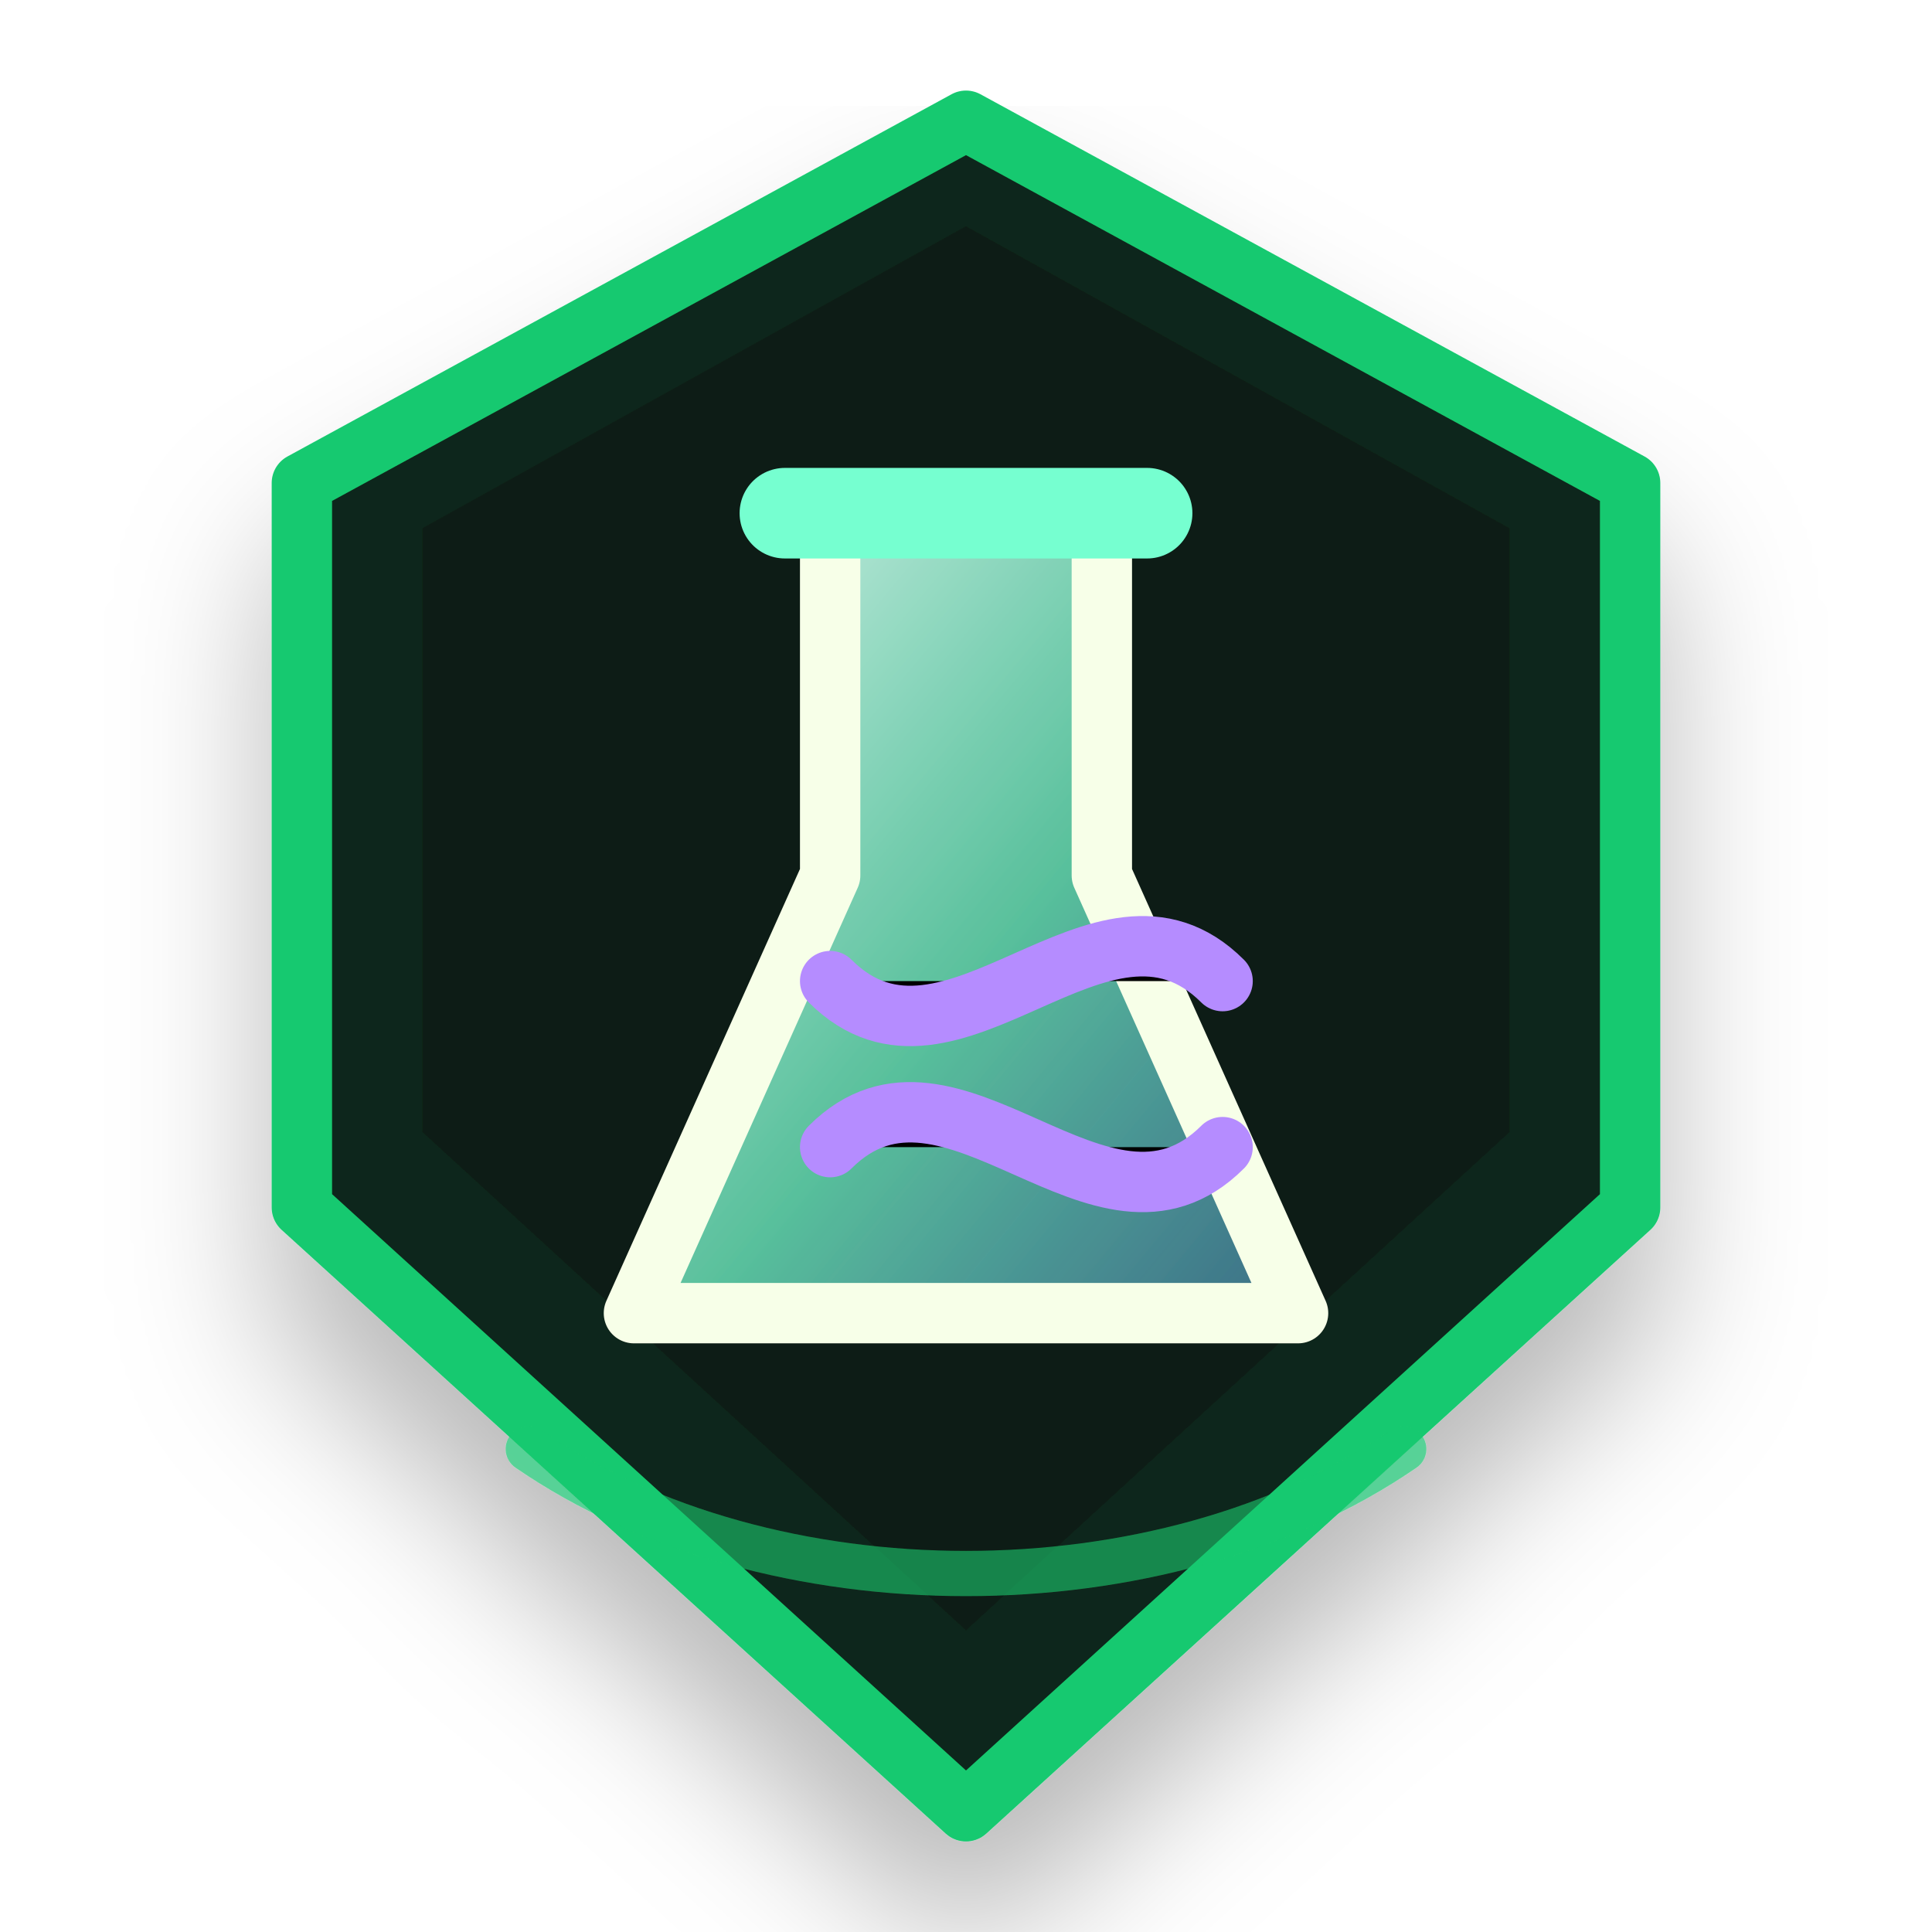
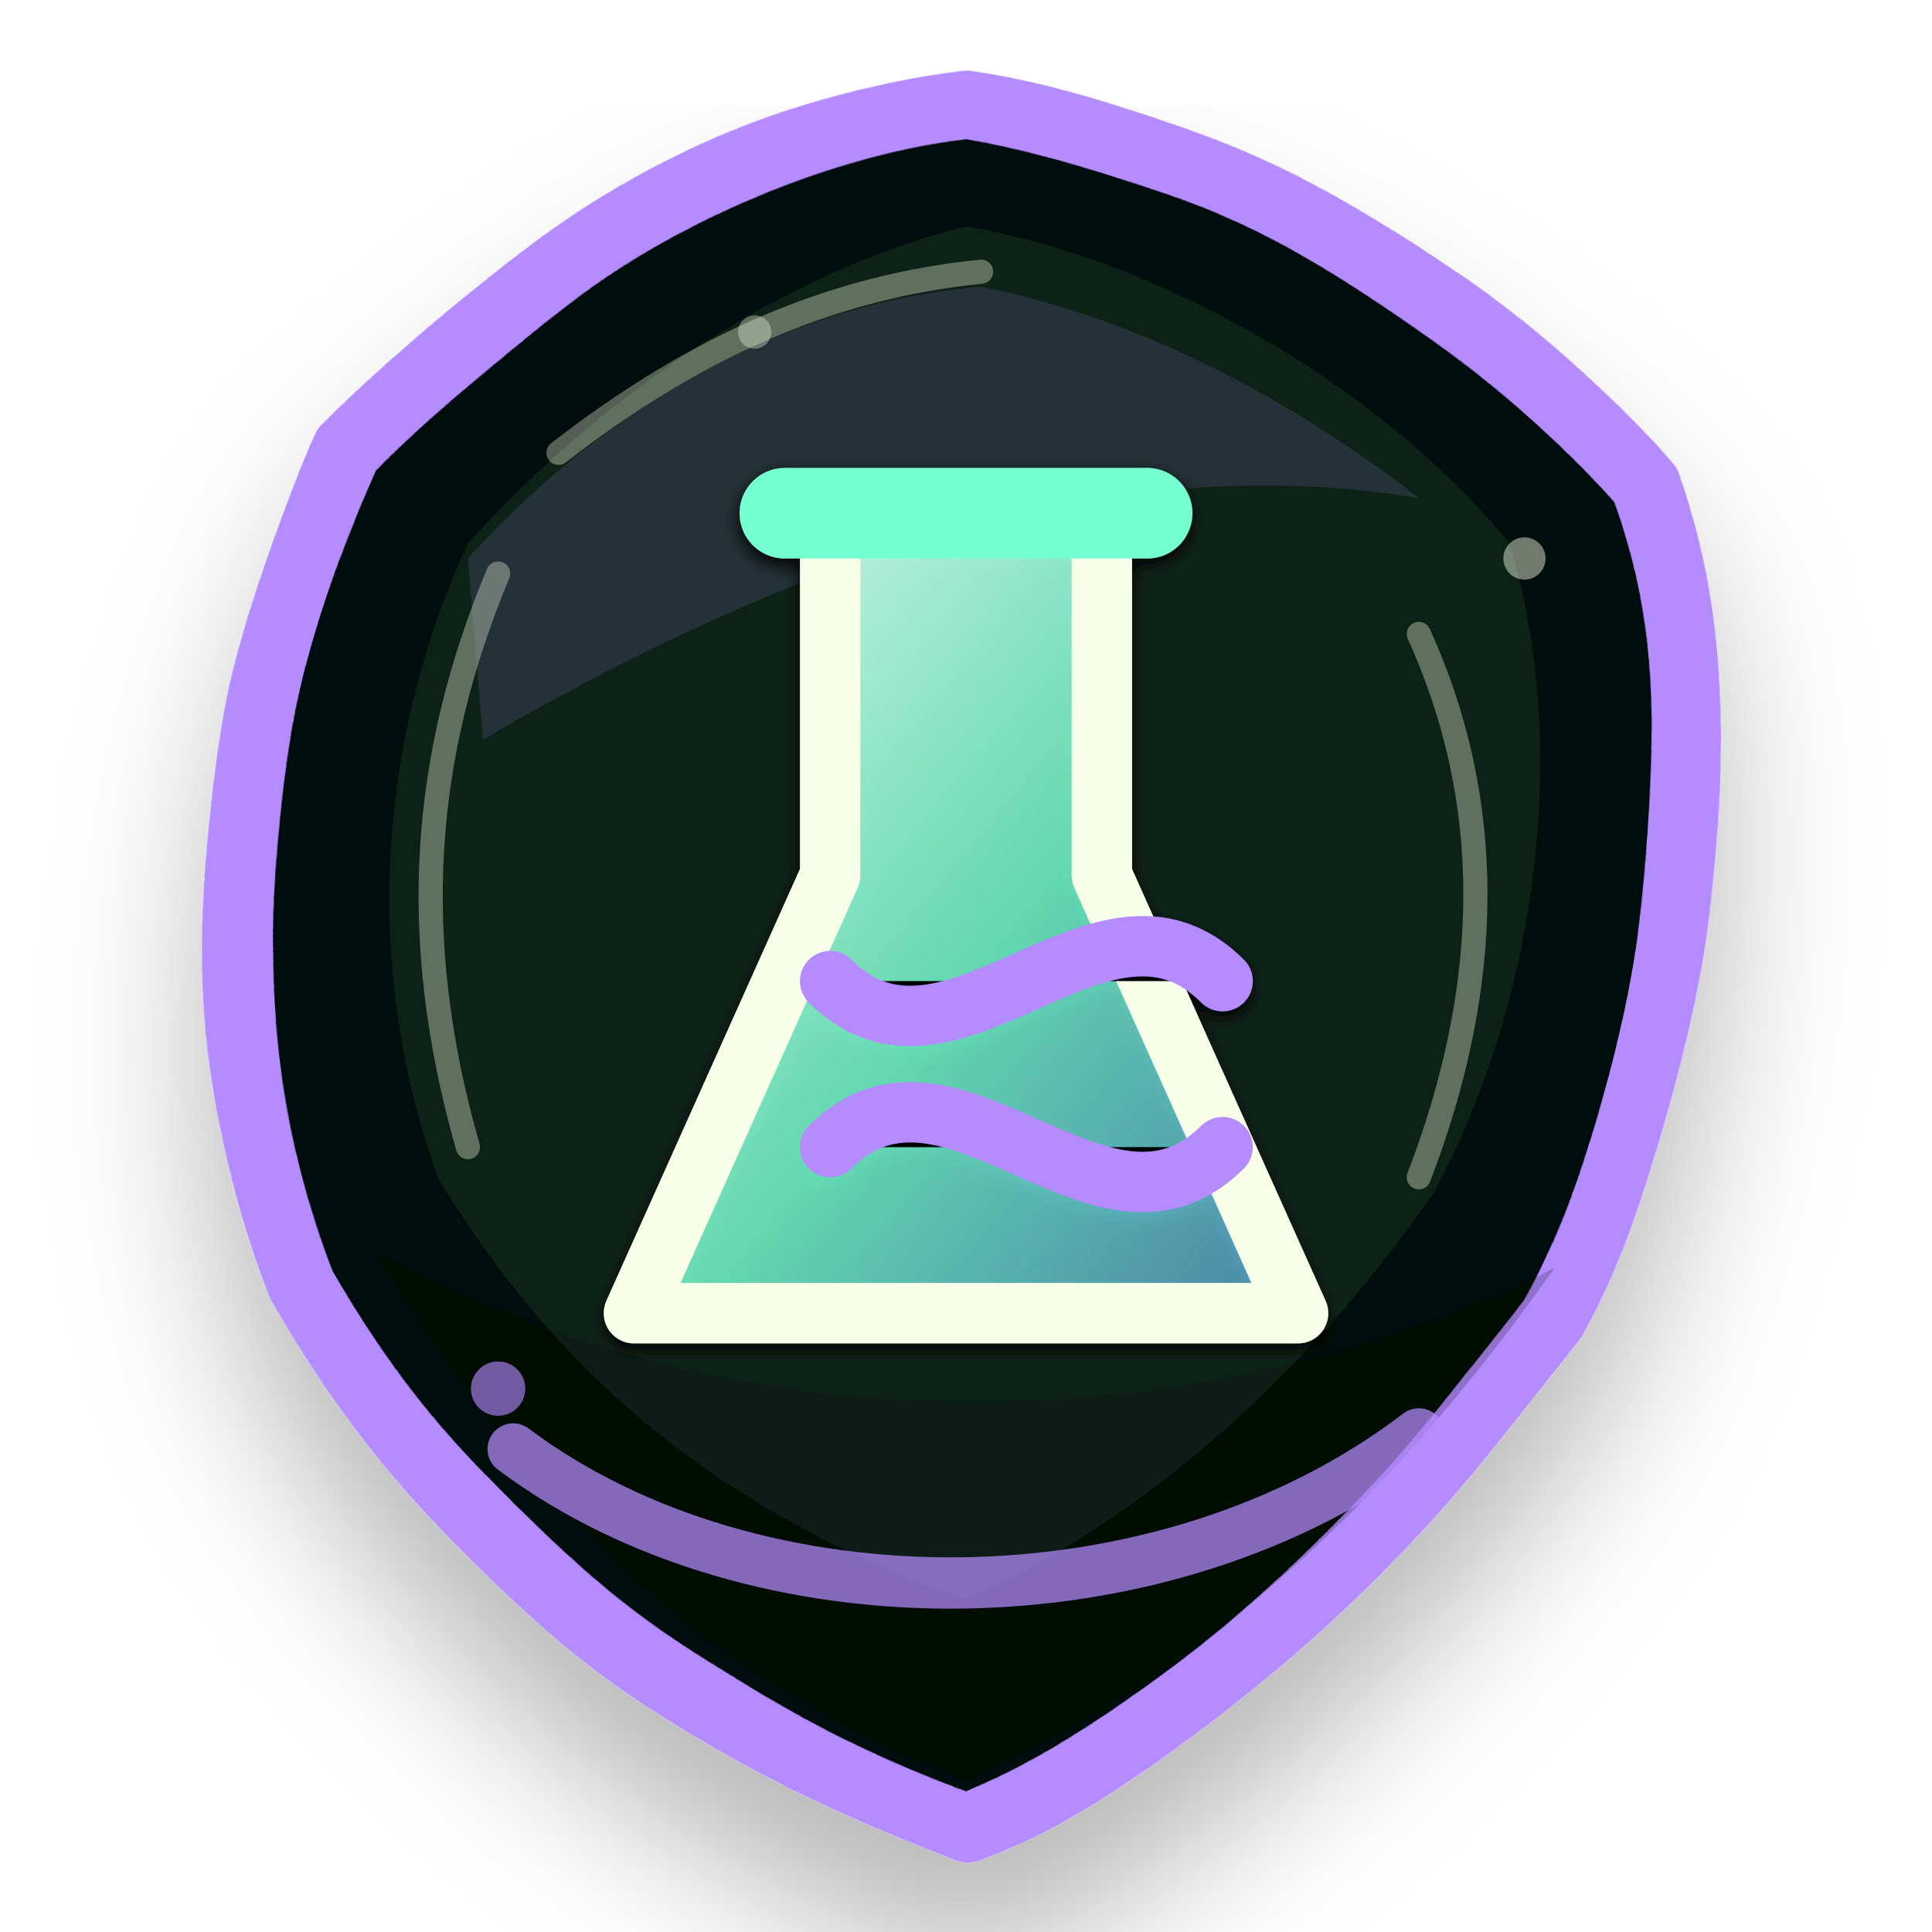
<svg xmlns="http://www.w3.org/2000/svg" viewBox="0 0 128 128" role="img" aria-label="CannaClicker item genetics_lab">
  <defs>
    <filter id="softShadow" x="-30%" y="-30%" width="160%" height="170%">
      <feDropShadow dx="0" dy="7" stdDeviation="5" flood-color="#000" flood-opacity=".28" />
    </filter>
+     <filter id="brushRough" x="-10%" y="-10%" width="120%" height="120%">
+       <feTurbulence type="fractalNoise" baseFrequency=".032" numOctaves="2" seed="8" result="noise" />
+       <feDisplacementMap in="SourceGraphic" in2="noise" scale="1.6" xChannelSelector="R" yChannelSelector="G" />
+     </filter>
+     <filter id="inkBleed" x="-18%" y="-18%" width="136%" height="136%">
+       <feGaussianBlur in="SourceAlpha" stdDeviation=".55" result="blur" />
+       <feOffset dy=".45" result="offset" />
+       <feMerge>
+         <feMergeNode in="offset" />
+         <feMergeNode in="SourceGraphic" />
+       </feMerge>
+     </filter>
+     <filter id="paperGrain" x="0" y="0" width="100%" height="100%">
+       <feTurbulence type="fractalNoise" baseFrequency=".72" numOctaves="3" stitchTiles="stitch" />
+       <feColorMatrix type="saturate" values=".18" />
+       <feComponentTransfer>
+         <feFuncA type="table" tableValues="0 .13" />
+       </feComponentTransfer>
+     </filter>
    <linearGradient id="leafGradient" x1="0" x2="1" y1="0" y2="1">
-       <stop offset="0" stop-color="#caff58" />
-       <stop offset=".48" stop-color="#19c96f" />
+       <stop offset="0" stop-color="#f4ffe3" />
+       <stop offset=".18" stop-color="#caff58" />
+       <stop offset=".58" stop-color="#19c96f" />
      <stop offset="1" stop-color="#0c7f46" />
    </linearGradient>
    <linearGradient id="goldGradient" x1="0" x2="1" y1="0" y2="1">
      <stop offset="0" stop-color="#fff0a8" />
      <stop offset=".55" stop-color="#ffd15a" />
      <stop offset="1" stop-color="#ff9f43" />
    </linearGradient>
    <linearGradient id="glassGradient" x1="0" x2="1" y1="0" y2="1">
      <stop offset="0" stop-color="#e8fff8" stop-opacity=".95" />
      <stop offset=".55" stop-color="#76ffd0" stop-opacity=".72" />
      <stop offset="1" stop-color="#71c7ff" stop-opacity=".48" />
    </linearGradient>
  </defs>
  <g filter="url(#softShadow)">
-     <path d="M64 8 108 32v48l-44 40-44-40V32Z" fill="#10251a" stroke="#19c96f" stroke-width="4" stroke-linejoin="round" />
-     <path d="M64 15 100 35v40l-36 33-36-33V35Z" fill="#0b1c13" opacity=".94" />
-     <path d="M55 34v24L42 87h44L73 58V34" fill="url(#glassGradient)" stroke="#f7ffe8" stroke-width="4" stroke-linejoin="round" />
-     <path d="M52 34h24" stroke="#76ffd0" stroke-width="6" stroke-linecap="round" />
-     <path d="M55 76c8-8 18 8 26 0M55 65c8 8 18-8 26 0" stroke="#b58cff" stroke-width="4" stroke-linecap="round" />
-     <path d="M35 96c16 11 42 11 58 0" fill="none" stroke="#19c96f" stroke-width="3" stroke-linecap="round" opacity=".6" />
+     <path d="M64 7c14 2 33 11 45 25 6 17 2 39-6 55-12 17-25 28-39 34-18-6-33-17-44-36-7-18-5-38 3-55C35 18 49 9 64 7Z" fill="#050b08" stroke="#b58cff" stroke-width="4.6" stroke-linejoin="round" filter="url(#brushRough)" />
+     <path d="M64 15c12 2 27 10 36 21 4 13 2 30-5 43-9 13-20 22-31 27-14-5-26-13-35-28-5-14-4-29 2-42 9-10 21-18 33-21Z" fill="#10251a" opacity=".96" />
+     <path d="M31 37c10-11 22-17 34-18 10 2 20 7 29 14-18-3-38 2-62 16Z" fill="#b58cff" opacity=".13" />
+     <path d="M25 83c12 20 24 29 39 35 15-7 27-17 39-34-22 11-52 13-78-1Z" fill="#000" opacity=".2" />
+     <g filter="url(#inkBleed)">
+       <path d="M55 34v24L42 87h44L73 58V34" fill="url(#glassGradient)" stroke="#f7ffe8" stroke-width="4" stroke-linejoin="round" />
+       <path d="M52 34h24" stroke="#76ffd0" stroke-width="6" stroke-linecap="round" />
+       <path d="M55 76c8-8 18 8 26 0M55 65c8 8 18-8 26 0" stroke="#b58cff" stroke-width="4" stroke-linecap="round" />
+     </g>
+     <path d="M34 96c16 12 43 12 60-1" fill="none" stroke="#b58cff" stroke-width="3.4" stroke-linecap="round" opacity=".72" />
+     <path d="M37 30c9-7 18-11 28-12M94 42c5 11 5 23 0 36M31 76c-4-14-3-26 2-38" fill="none" stroke="#f7ffe8" stroke-width="1.6" stroke-linecap="round" opacity=".34" />
+     <circle cx="33" cy="92" r="1.8" fill="#b58cff" opacity=".62" />
+     <circle cx="101" cy="37" r="1.4" fill="#f7ffe8" opacity=".45" />
+     <circle cx="50" cy="22" r="1.1" fill="#f7ffe8" opacity=".35" />
  </g>
</svg>
